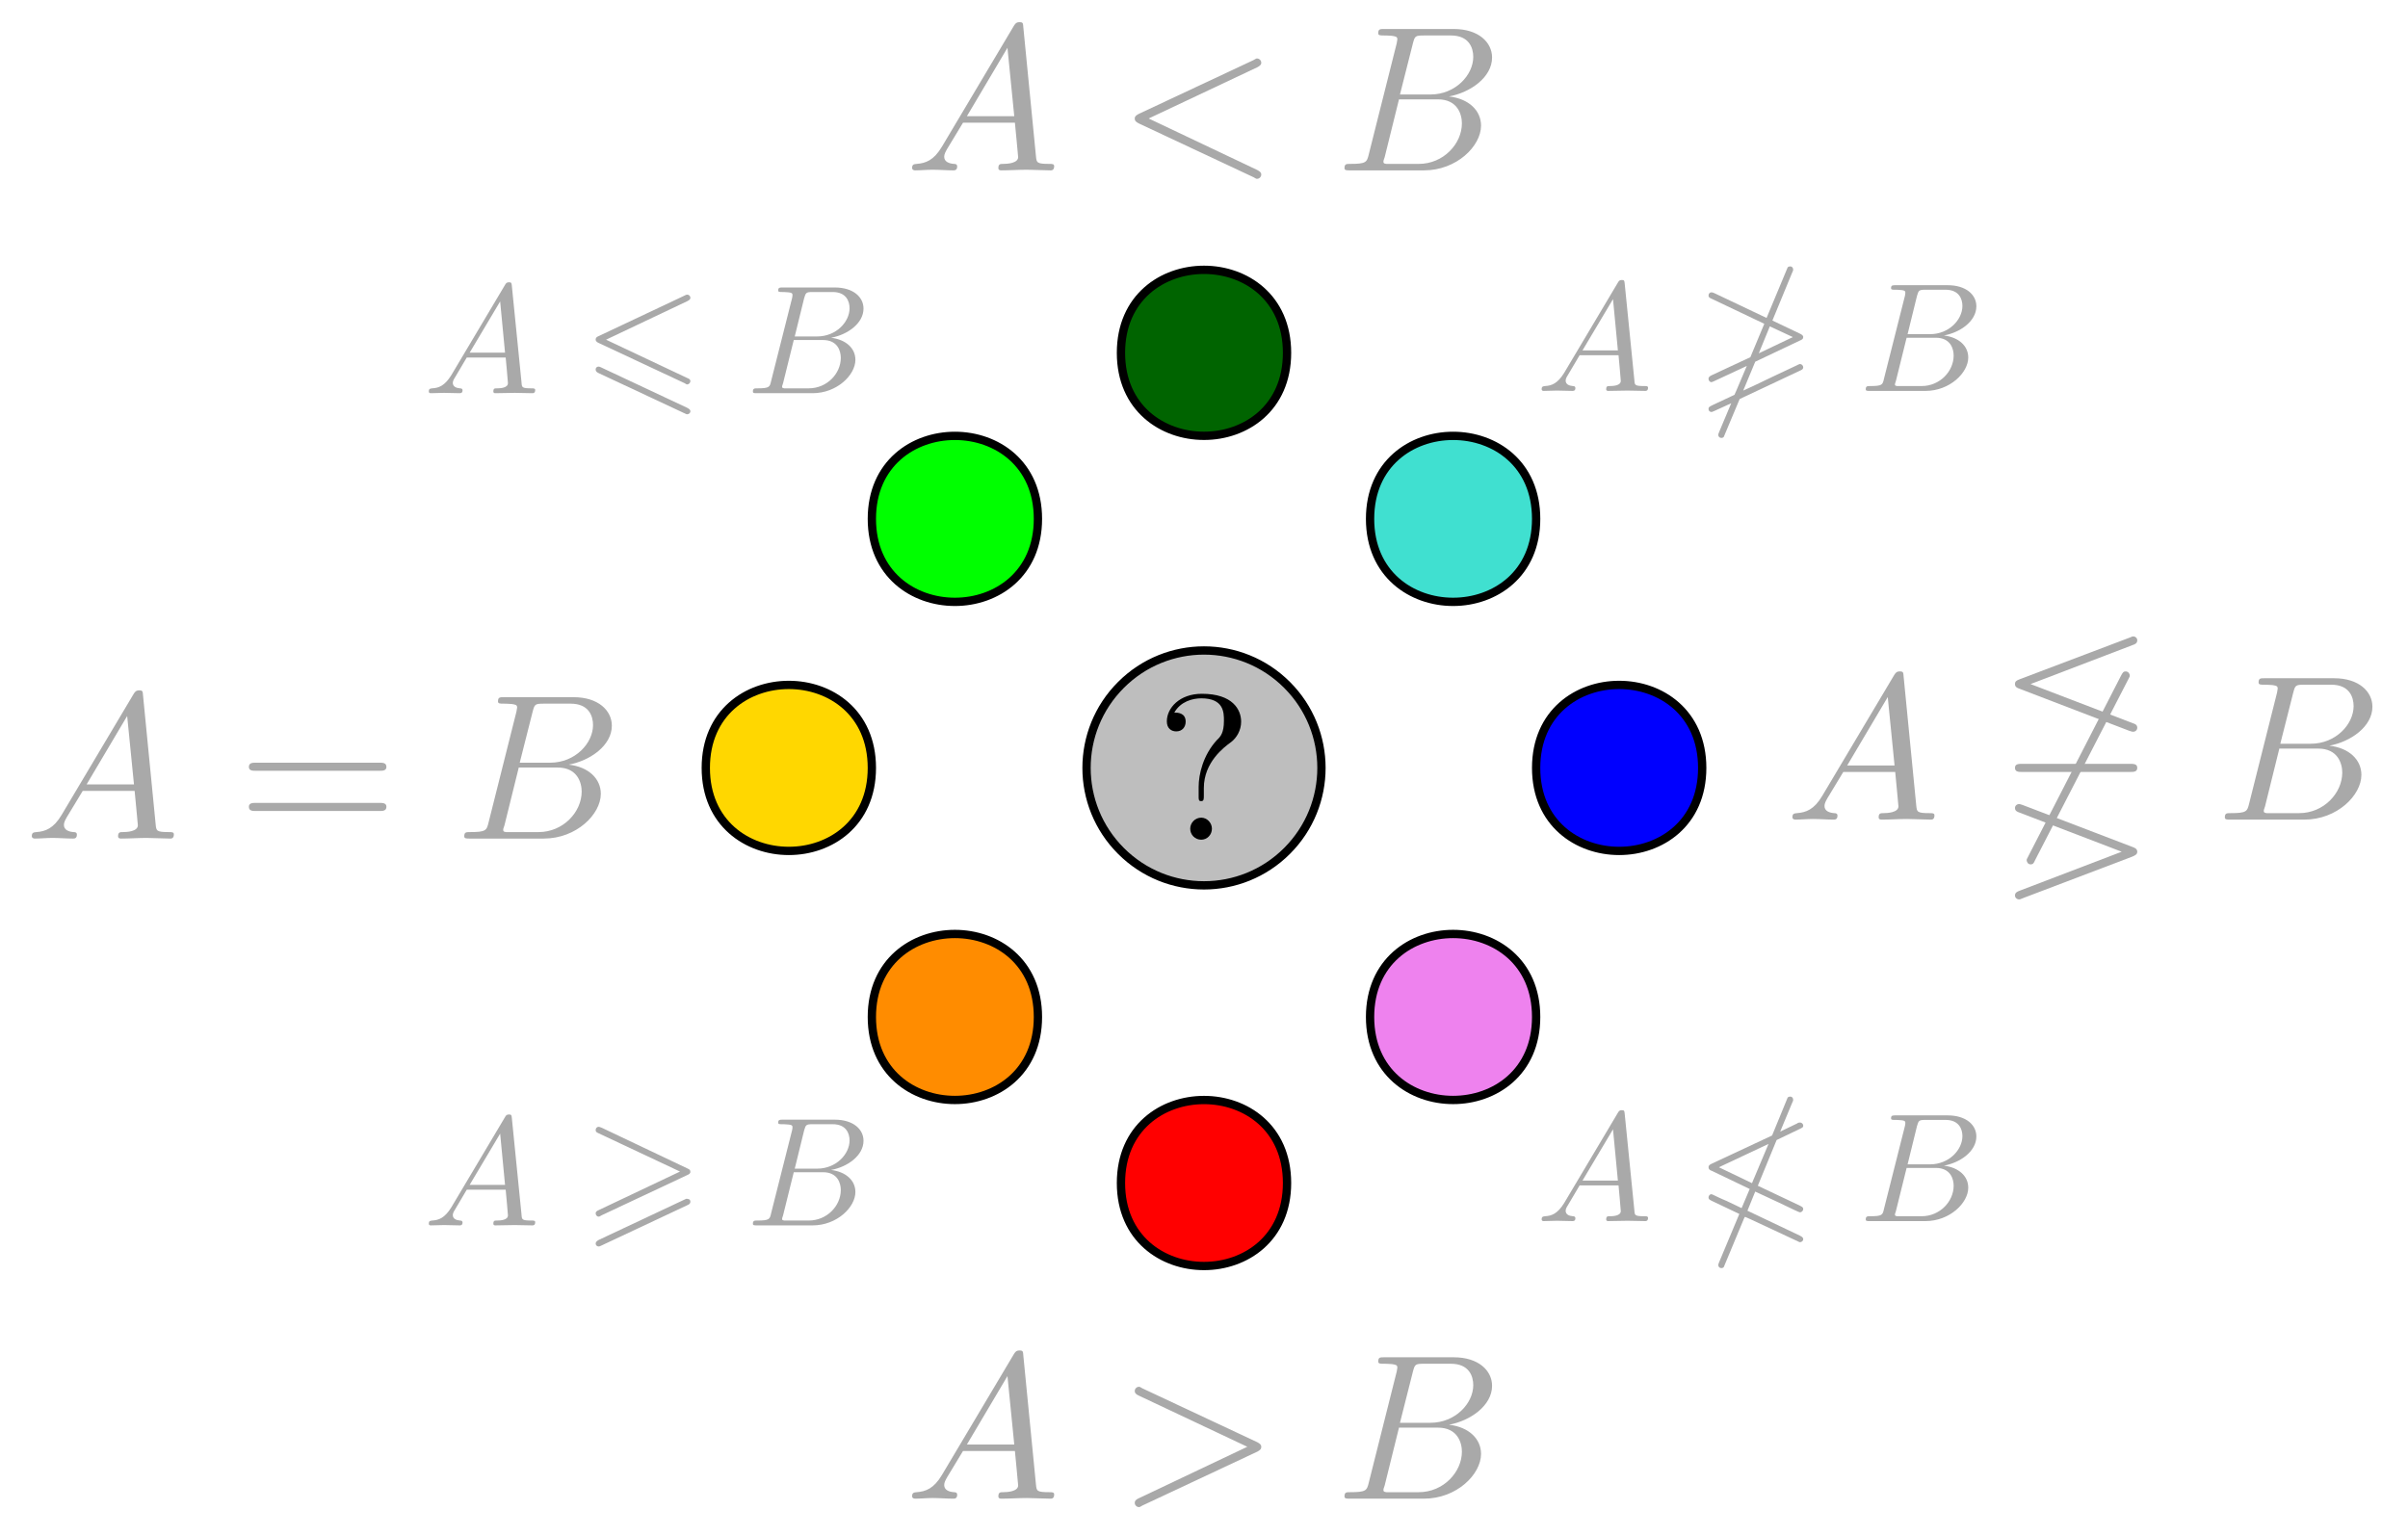
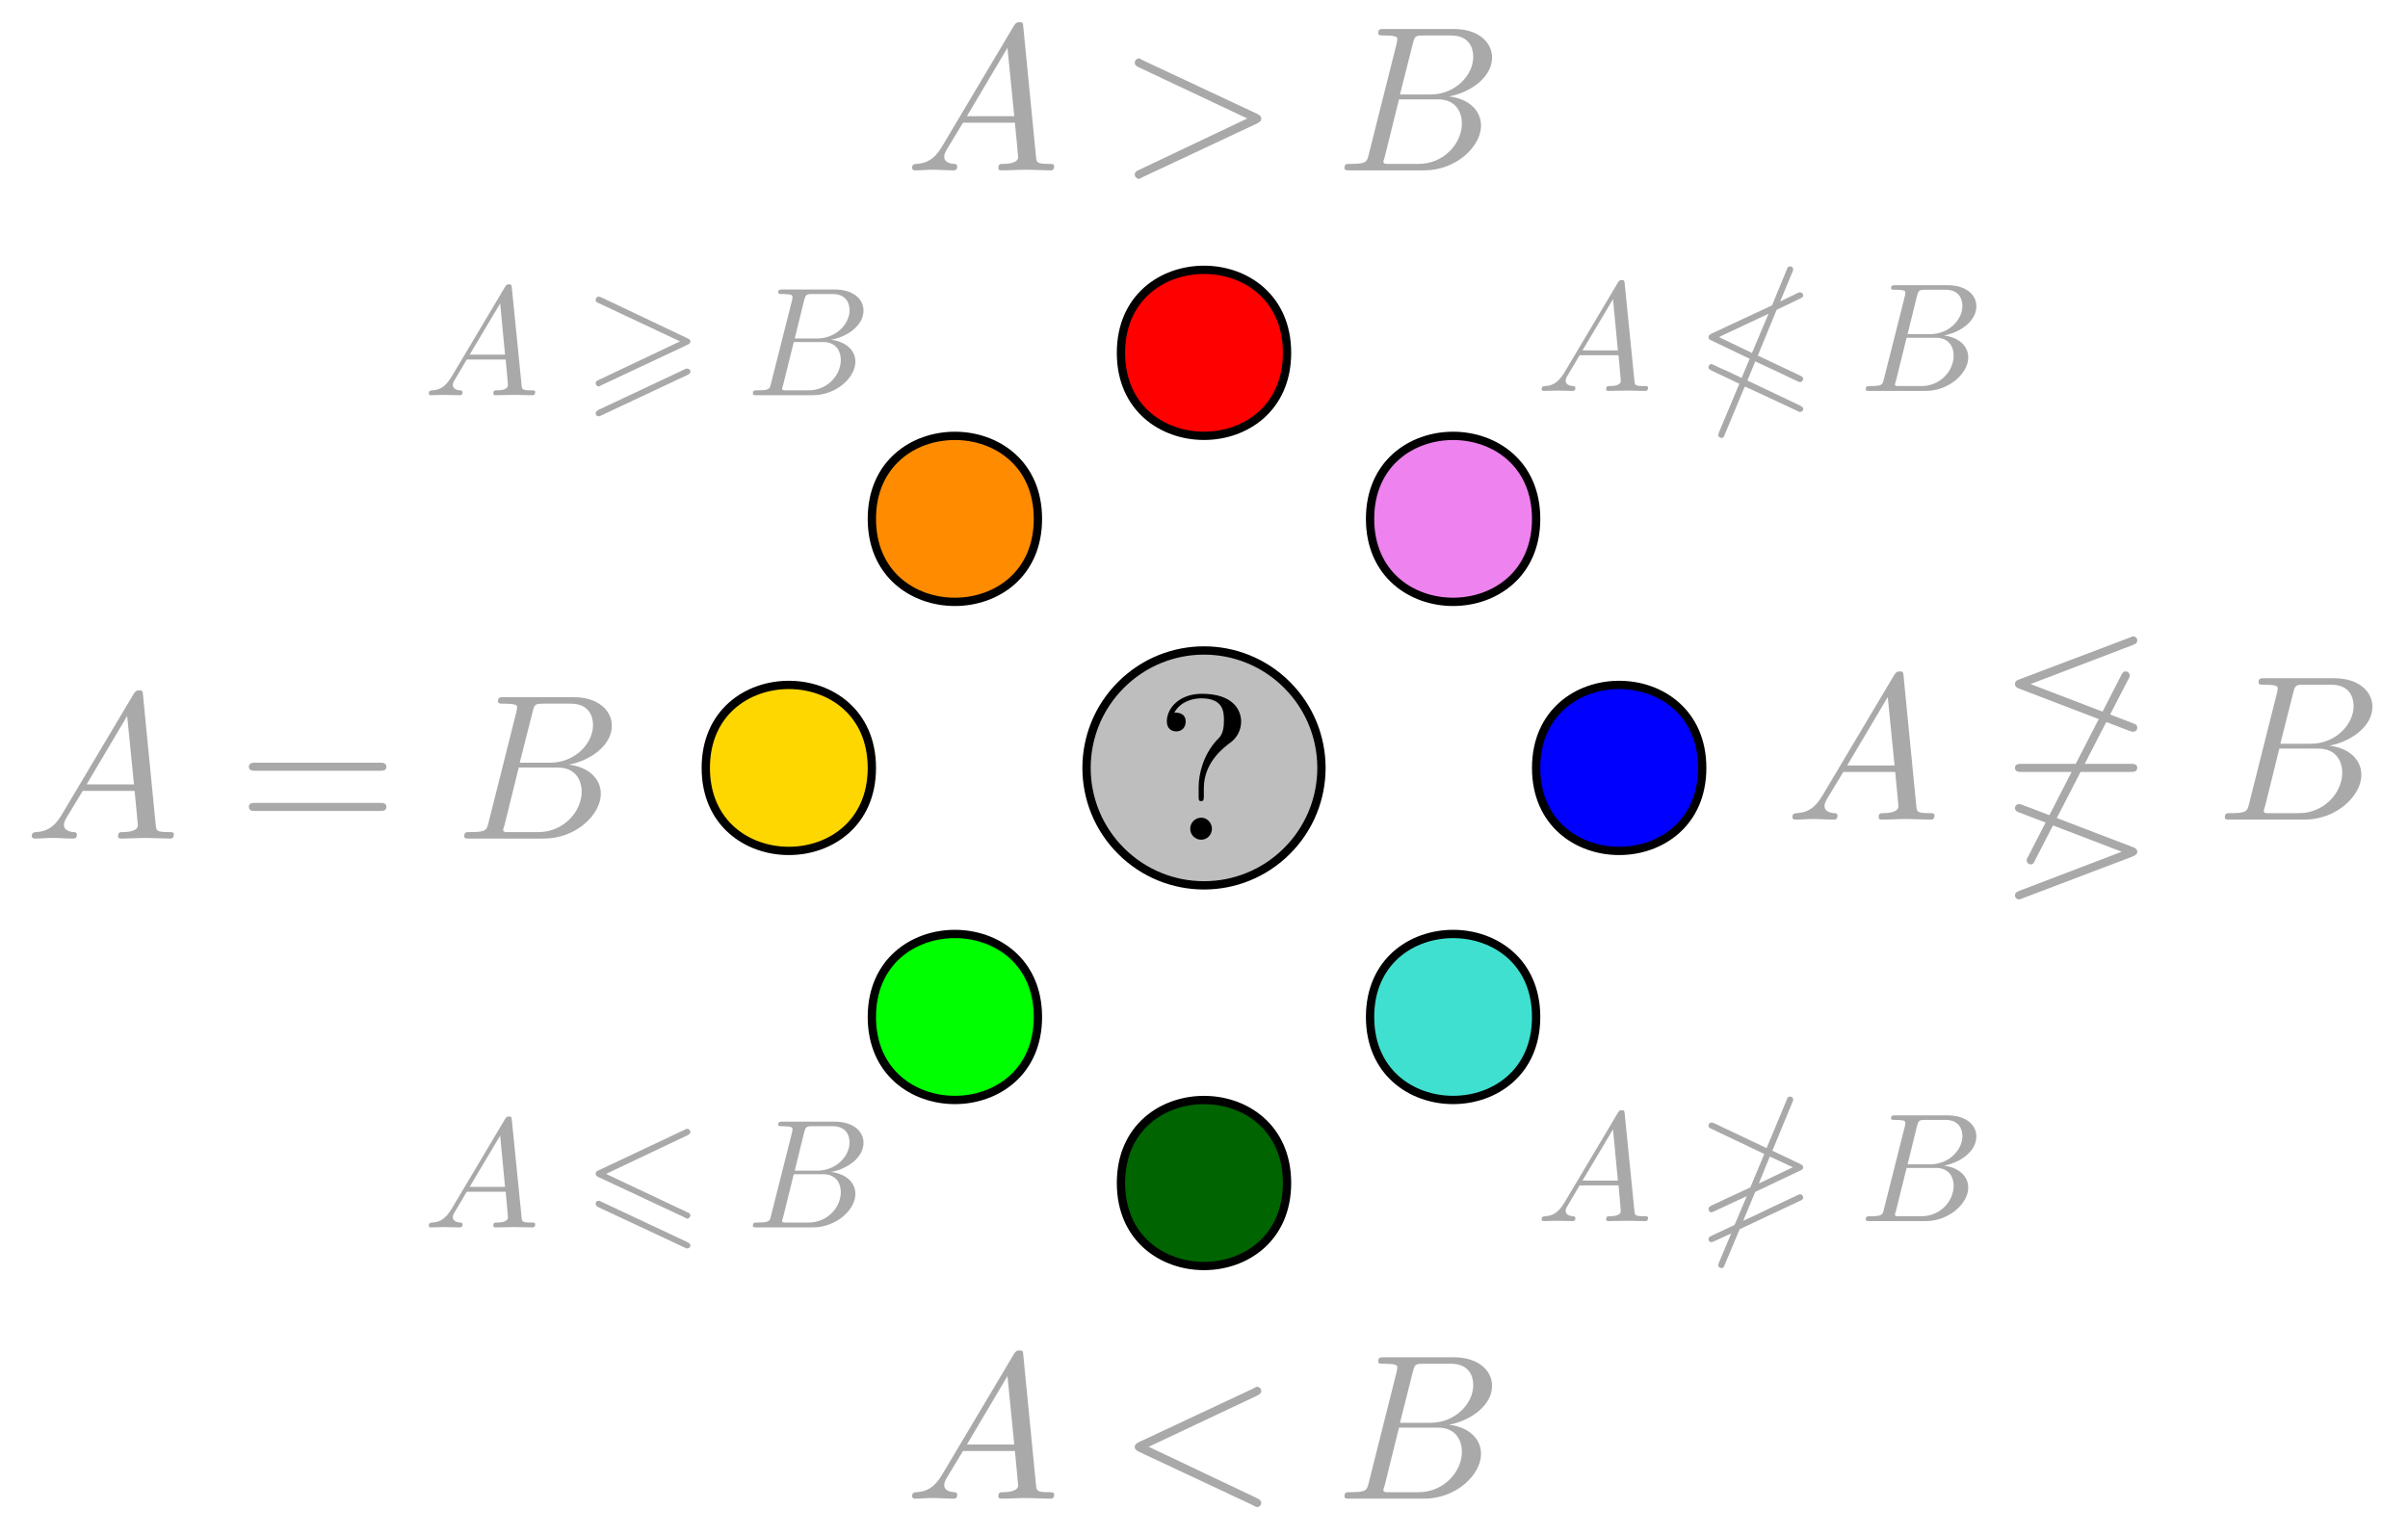
<svg xmlns="http://www.w3.org/2000/svg" xmlns:xlink="http://www.w3.org/1999/xlink" width="116" height="74" viewBox="0 0 116 74">
  <defs>
    <g>
      <g id="glyph-0-0">
        <path d="M 1.781 -1.141 C 1.391 -0.484 1 -0.344 0.562 -0.312 C 0.438 -0.297 0.344 -0.297 0.344 -0.109 C 0.344 -0.047 0.406 0 0.484 0 C 0.75 0 1.062 -0.031 1.328 -0.031 C 1.672 -0.031 2.016 0 2.328 0 C 2.391 0 2.516 0 2.516 -0.188 C 2.516 -0.297 2.438 -0.312 2.359 -0.312 C 2.141 -0.328 1.891 -0.406 1.891 -0.656 C 1.891 -0.781 1.953 -0.891 2.031 -1.031 L 2.797 -2.297 L 5.297 -2.297 C 5.312 -2.094 5.453 -0.734 5.453 -0.641 C 5.453 -0.344 4.938 -0.312 4.734 -0.312 C 4.594 -0.312 4.5 -0.312 4.5 -0.109 C 4.5 0 4.609 0 4.641 0 C 5.047 0 5.469 -0.031 5.875 -0.031 C 6.125 -0.031 6.766 0 7.016 0 C 7.062 0 7.188 0 7.188 -0.203 C 7.188 -0.312 7.094 -0.312 6.953 -0.312 C 6.344 -0.312 6.344 -0.375 6.312 -0.672 L 5.703 -6.891 C 5.688 -7.094 5.688 -7.141 5.516 -7.141 C 5.359 -7.141 5.312 -7.062 5.25 -6.969 Z M 2.984 -2.609 L 4.938 -5.906 L 5.266 -2.609 Z M 2.984 -2.609 " />
      </g>
      <g id="glyph-0-1">
        <path d="M 6.734 -4.969 C 6.844 -5.031 6.922 -5.078 6.922 -5.188 C 6.922 -5.297 6.828 -5.391 6.719 -5.391 C 6.688 -5.391 6.672 -5.391 6.547 -5.312 L 1.016 -2.719 C 0.906 -2.656 0.828 -2.609 0.828 -2.5 C 0.828 -2.375 0.906 -2.328 1.016 -2.266 L 6.547 0.328 C 6.672 0.406 6.688 0.406 6.719 0.406 C 6.828 0.406 6.922 0.312 6.922 0.203 C 6.922 0.094 6.844 0.047 6.734 -0.016 L 1.5 -2.5 Z M 6.734 -4.969 " />
      </g>
      <g id="glyph-0-2">
        <path d="M 1.594 -0.781 C 1.5 -0.391 1.469 -0.312 0.688 -0.312 C 0.516 -0.312 0.422 -0.312 0.422 -0.109 C 0.422 0 0.516 0 0.688 0 L 4.25 0 C 5.828 0 7 -1.172 7 -2.156 C 7 -2.875 6.422 -3.453 5.453 -3.562 C 6.484 -3.75 7.531 -4.484 7.531 -5.438 C 7.531 -6.172 6.875 -6.812 5.688 -6.812 L 2.328 -6.812 C 2.141 -6.812 2.047 -6.812 2.047 -6.609 C 2.047 -6.5 2.141 -6.5 2.328 -6.5 C 2.344 -6.5 2.531 -6.5 2.703 -6.484 C 2.875 -6.453 2.969 -6.453 2.969 -6.312 C 2.969 -6.281 2.953 -6.25 2.938 -6.125 Z M 3.094 -3.656 L 3.719 -6.125 C 3.812 -6.469 3.828 -6.5 4.25 -6.5 L 5.547 -6.5 C 6.422 -6.5 6.625 -5.906 6.625 -5.469 C 6.625 -4.594 5.766 -3.656 4.562 -3.656 Z M 2.656 -0.312 C 2.516 -0.312 2.5 -0.312 2.438 -0.312 C 2.328 -0.328 2.297 -0.344 2.297 -0.422 C 2.297 -0.453 2.297 -0.469 2.359 -0.641 L 3.047 -3.422 L 4.922 -3.422 C 5.875 -3.422 6.078 -2.688 6.078 -2.266 C 6.078 -1.281 5.188 -0.312 4 -0.312 Z M 2.656 -0.312 " />
      </g>
      <g id="glyph-0-3">
        <path d="M 6.734 -2.266 C 6.844 -2.328 6.922 -2.375 6.922 -2.5 C 6.922 -2.609 6.844 -2.656 6.734 -2.719 L 1.203 -5.312 C 1.078 -5.391 1.062 -5.391 1.031 -5.391 C 0.922 -5.391 0.828 -5.297 0.828 -5.188 C 0.828 -5.094 0.875 -5.031 1.016 -4.969 L 6.25 -2.5 L 1.016 -0.016 C 0.875 0.047 0.828 0.109 0.828 0.203 C 0.828 0.312 0.922 0.406 1.031 0.406 C 1.062 0.406 1.078 0.406 1.203 0.328 Z M 6.734 -2.266 " />
      </g>
      <g id="glyph-1-0">
        <path d="M 1.781 -1.141 C 1.391 -0.484 1 -0.344 0.562 -0.312 C 0.438 -0.297 0.344 -0.297 0.344 -0.109 C 0.344 -0.047 0.406 0 0.484 0 C 0.75 0 1.062 -0.031 1.328 -0.031 C 1.672 -0.031 2.016 0 2.328 0 C 2.391 0 2.516 0 2.516 -0.188 C 2.516 -0.297 2.438 -0.312 2.359 -0.312 C 2.141 -0.328 1.891 -0.406 1.891 -0.656 C 1.891 -0.781 1.953 -0.891 2.031 -1.031 L 2.797 -2.297 L 5.297 -2.297 C 5.312 -2.094 5.453 -0.734 5.453 -0.641 C 5.453 -0.344 4.938 -0.312 4.734 -0.312 C 4.594 -0.312 4.5 -0.312 4.5 -0.109 C 4.5 0 4.609 0 4.641 0 C 5.047 0 5.469 -0.031 5.875 -0.031 C 6.125 -0.031 6.766 0 7.016 0 C 7.062 0 7.188 0 7.188 -0.203 C 7.188 -0.312 7.094 -0.312 6.953 -0.312 C 6.344 -0.312 6.344 -0.375 6.312 -0.672 L 5.703 -6.891 C 5.688 -7.094 5.688 -7.141 5.516 -7.141 C 5.359 -7.141 5.312 -7.062 5.25 -6.969 Z M 2.984 -2.609 L 4.938 -5.906 L 5.266 -2.609 Z M 2.984 -2.609 " />
      </g>
      <g id="glyph-2-0">
        <path d="M 6.281 -6.75 C 6.359 -6.891 6.359 -6.906 6.359 -6.938 C 6.359 -7.016 6.297 -7.141 6.156 -7.141 C 6.047 -7.141 6.016 -7.078 5.938 -6.938 L 1.469 1.766 C 1.391 1.906 1.391 1.922 1.391 1.953 C 1.391 2.031 1.453 2.156 1.578 2.156 C 1.703 2.156 1.734 2.094 1.797 1.953 Z M 6.281 -6.75 " />
      </g>
      <g id="glyph-3-0">
        <path d="M 6.484 -8.406 C 6.625 -8.453 6.719 -8.5 6.719 -8.641 C 6.719 -8.75 6.625 -8.828 6.516 -8.828 C 6.5 -8.828 6.484 -8.828 6.344 -8.766 L 1.062 -6.766 C 0.891 -6.703 0.828 -6.656 0.828 -6.531 C 0.828 -6.391 0.938 -6.344 1.031 -6.312 L 6.328 -4.281 C 6.469 -4.234 6.484 -4.234 6.516 -4.234 C 6.625 -4.234 6.719 -4.312 6.719 -4.422 C 6.719 -4.562 6.625 -4.609 6.516 -4.641 L 1.578 -6.531 Z M 6.484 1.781 C 6.625 1.719 6.719 1.672 6.719 1.547 C 6.719 1.406 6.594 1.359 6.516 1.328 L 1.203 -0.703 C 1.062 -0.75 1.047 -0.75 1.031 -0.75 C 0.922 -0.75 0.828 -0.672 0.828 -0.562 C 0.828 -0.422 0.938 -0.375 1.031 -0.344 L 5.969 1.547 L 1.062 3.422 C 0.938 3.469 0.828 3.516 0.828 3.656 C 0.828 3.766 0.922 3.844 1.031 3.844 C 1.062 3.844 1.078 3.844 1.219 3.781 Z M 6.375 -2.297 C 6.547 -2.297 6.719 -2.297 6.719 -2.5 C 6.719 -2.688 6.531 -2.688 6.359 -2.688 L 1.188 -2.688 C 1.016 -2.688 0.828 -2.688 0.828 -2.5 C 0.828 -2.297 1 -2.297 1.172 -2.297 Z M 6.375 -2.297 " />
      </g>
      <g id="glyph-4-0">
        <path d="M 1.594 -0.781 C 1.5 -0.391 1.469 -0.312 0.688 -0.312 C 0.516 -0.312 0.422 -0.312 0.422 -0.109 C 0.422 0 0.516 0 0.688 0 L 4.25 0 C 5.828 0 7 -1.172 7 -2.156 C 7 -2.875 6.422 -3.453 5.453 -3.562 C 6.484 -3.75 7.531 -4.484 7.531 -5.438 C 7.531 -6.172 6.875 -6.812 5.688 -6.812 L 2.328 -6.812 C 2.141 -6.812 2.047 -6.812 2.047 -6.609 C 2.047 -6.5 2.141 -6.5 2.328 -6.5 C 2.344 -6.5 2.531 -6.5 2.703 -6.484 C 2.875 -6.453 2.969 -6.453 2.969 -6.312 C 2.969 -6.281 2.953 -6.25 2.938 -6.125 Z M 3.094 -3.656 L 3.719 -6.125 C 3.812 -6.469 3.828 -6.5 4.25 -6.5 L 5.547 -6.5 C 6.422 -6.5 6.625 -5.906 6.625 -5.469 C 6.625 -4.594 5.766 -3.656 4.562 -3.656 Z M 2.656 -0.312 C 2.516 -0.312 2.5 -0.312 2.438 -0.312 C 2.328 -0.328 2.297 -0.344 2.297 -0.422 C 2.297 -0.453 2.297 -0.469 2.359 -0.641 L 3.047 -3.422 L 4.922 -3.422 C 5.875 -3.422 6.078 -2.688 6.078 -2.266 C 6.078 -1.281 5.188 -0.312 4 -0.312 Z M 2.656 -0.312 " />
      </g>
      <g id="glyph-5-0">
        <path d="M 1.781 -1.141 C 1.391 -0.484 1 -0.344 0.562 -0.312 C 0.438 -0.297 0.344 -0.297 0.344 -0.109 C 0.344 -0.047 0.406 0 0.484 0 C 0.75 0 1.062 -0.031 1.328 -0.031 C 1.672 -0.031 2.016 0 2.328 0 C 2.391 0 2.516 0 2.516 -0.188 C 2.516 -0.297 2.438 -0.312 2.359 -0.312 C 2.141 -0.328 1.891 -0.406 1.891 -0.656 C 1.891 -0.781 1.953 -0.891 2.031 -1.031 L 2.797 -2.297 L 5.297 -2.297 C 5.312 -2.094 5.453 -0.734 5.453 -0.641 C 5.453 -0.344 4.938 -0.312 4.734 -0.312 C 4.594 -0.312 4.5 -0.312 4.5 -0.109 C 4.5 0 4.609 0 4.641 0 C 5.047 0 5.469 -0.031 5.875 -0.031 C 6.125 -0.031 6.766 0 7.016 0 C 7.062 0 7.188 0 7.188 -0.203 C 7.188 -0.312 7.094 -0.312 6.953 -0.312 C 6.344 -0.312 6.344 -0.375 6.312 -0.672 L 5.703 -6.891 C 5.688 -7.094 5.688 -7.141 5.516 -7.141 C 5.359 -7.141 5.312 -7.062 5.25 -6.969 Z M 2.984 -2.609 L 4.938 -5.906 L 5.266 -2.609 Z M 2.984 -2.609 " />
      </g>
      <g id="glyph-6-0">
        <path d="M 6.844 -3.266 C 7 -3.266 7.188 -3.266 7.188 -3.453 C 7.188 -3.656 7 -3.656 6.859 -3.656 L 0.891 -3.656 C 0.75 -3.656 0.562 -3.656 0.562 -3.453 C 0.562 -3.266 0.75 -3.266 0.891 -3.266 Z M 6.859 -1.328 C 7 -1.328 7.188 -1.328 7.188 -1.531 C 7.188 -1.719 7 -1.719 6.844 -1.719 L 0.891 -1.719 C 0.75 -1.719 0.562 -1.719 0.562 -1.531 C 0.562 -1.328 0.75 -1.328 0.891 -1.328 Z M 6.859 -1.328 " />
      </g>
      <g id="glyph-7-0">
        <path d="M 1.594 -0.781 C 1.5 -0.391 1.469 -0.312 0.688 -0.312 C 0.516 -0.312 0.422 -0.312 0.422 -0.109 C 0.422 0 0.516 0 0.688 0 L 4.25 0 C 5.828 0 7 -1.172 7 -2.156 C 7 -2.875 6.422 -3.453 5.453 -3.562 C 6.484 -3.75 7.531 -4.484 7.531 -5.438 C 7.531 -6.172 6.875 -6.812 5.688 -6.812 L 2.328 -6.812 C 2.141 -6.812 2.047 -6.812 2.047 -6.609 C 2.047 -6.5 2.141 -6.5 2.328 -6.5 C 2.344 -6.5 2.531 -6.5 2.703 -6.484 C 2.875 -6.453 2.969 -6.453 2.969 -6.312 C 2.969 -6.281 2.953 -6.25 2.938 -6.125 Z M 3.094 -3.656 L 3.719 -6.125 C 3.812 -6.469 3.828 -6.5 4.25 -6.5 L 5.547 -6.5 C 6.422 -6.5 6.625 -5.906 6.625 -5.469 C 6.625 -4.594 5.766 -3.656 4.562 -3.656 Z M 2.656 -0.312 C 2.516 -0.312 2.5 -0.312 2.438 -0.312 C 2.328 -0.328 2.297 -0.344 2.297 -0.422 C 2.297 -0.453 2.297 -0.469 2.359 -0.641 L 3.047 -3.422 L 4.922 -3.422 C 5.875 -3.422 6.078 -2.688 6.078 -2.266 C 6.078 -1.281 5.188 -0.312 4 -0.312 Z M 2.656 -0.312 " />
      </g>
      <g id="glyph-8-0">
        <path d="M 1.344 -0.859 C 1.031 -0.359 0.75 -0.25 0.422 -0.234 C 0.328 -0.219 0.266 -0.219 0.266 -0.078 C 0.266 -0.031 0.297 0 0.359 0 C 0.562 0 0.797 -0.016 1 -0.016 C 1.25 -0.016 1.516 0 1.75 0 C 1.797 0 1.891 0 1.891 -0.141 C 1.891 -0.219 1.828 -0.234 1.766 -0.234 C 1.594 -0.25 1.422 -0.312 1.422 -0.5 C 1.422 -0.578 1.469 -0.672 1.531 -0.766 L 2.094 -1.719 L 3.969 -1.719 C 3.984 -1.562 4.078 -0.547 4.078 -0.484 C 4.078 -0.25 3.703 -0.234 3.547 -0.234 C 3.438 -0.234 3.375 -0.234 3.375 -0.078 C 3.375 0 3.453 0 3.469 0 C 3.781 0 4.094 -0.016 4.406 -0.016 C 4.594 -0.016 5.062 0 5.25 0 C 5.297 0 5.391 0 5.391 -0.156 C 5.391 -0.234 5.312 -0.234 5.219 -0.234 C 4.75 -0.234 4.75 -0.281 4.734 -0.5 L 4.266 -5.172 C 4.25 -5.312 4.25 -5.344 4.125 -5.344 C 4.016 -5.344 3.984 -5.297 3.938 -5.219 Z M 2.234 -1.953 L 3.703 -4.422 L 3.938 -1.953 Z M 2.234 -1.953 " />
      </g>
      <g id="glyph-9-0">
        <path d="M 5.031 -2.422 C 5.156 -2.469 5.188 -2.531 5.188 -2.578 C 5.188 -2.688 5.125 -2.703 5.031 -2.75 L 0.922 -4.703 C 0.812 -4.75 0.781 -4.75 0.766 -4.75 C 0.688 -4.75 0.625 -4.688 0.625 -4.594 C 0.625 -4.5 0.672 -4.484 0.766 -4.438 L 4.688 -2.594 L 0.766 -0.734 C 0.656 -0.688 0.625 -0.641 0.625 -0.578 C 0.625 -0.5 0.688 -0.422 0.766 -0.422 C 0.797 -0.422 0.812 -0.422 0.906 -0.484 Z M 5.031 -0.969 C 5.156 -1.016 5.188 -1.078 5.188 -1.141 C 5.188 -1.281 5.047 -1.281 4.984 -1.281 L 0.766 0.703 C 0.688 0.75 0.625 0.797 0.625 0.875 C 0.625 0.953 0.688 1.016 0.766 1.016 C 0.797 1.016 0.812 1.016 0.906 0.969 Z M 5.031 -0.969 " />
      </g>
      <g id="glyph-9-1">
        <path d="M 5.047 -4.438 C 5.125 -4.484 5.188 -4.516 5.188 -4.594 C 5.188 -4.688 5.109 -4.75 5.031 -4.75 C 5 -4.75 4.922 -4.719 4.906 -4.703 L 0.766 -2.75 C 0.641 -2.703 0.625 -2.641 0.625 -2.578 C 0.625 -2.531 0.656 -2.469 0.766 -2.422 L 4.906 -0.484 C 5 -0.422 5.016 -0.422 5.031 -0.422 C 5.109 -0.422 5.188 -0.5 5.188 -0.578 C 5.188 -0.672 5.109 -0.703 5.031 -0.734 L 1.125 -2.578 Z M 4.906 0.969 C 5 1.016 5.016 1.016 5.031 1.016 C 5.109 1.016 5.188 0.953 5.188 0.875 C 5.188 0.781 5.109 0.75 5.031 0.703 L 0.906 -1.234 C 0.812 -1.281 0.797 -1.281 0.766 -1.281 C 0.672 -1.281 0.625 -1.219 0.625 -1.141 C 0.625 -1.078 0.656 -1.016 0.766 -0.969 Z M 4.906 0.969 " />
      </g>
      <g id="glyph-10-0">
        <path d="M 1.188 -0.578 C 1.125 -0.297 1.109 -0.234 0.516 -0.234 C 0.391 -0.234 0.312 -0.234 0.312 -0.078 C 0.312 0 0.375 0 0.516 0 L 3.188 0 C 4.359 0 5.25 -0.875 5.25 -1.609 C 5.25 -2.156 4.812 -2.578 4.078 -2.672 C 4.859 -2.812 5.641 -3.359 5.641 -4.078 C 5.641 -4.625 5.156 -5.094 4.25 -5.094 L 1.75 -5.094 C 1.609 -5.094 1.531 -5.094 1.531 -4.953 C 1.531 -4.875 1.594 -4.875 1.734 -4.875 C 1.75 -4.875 1.891 -4.875 2.031 -4.859 C 2.156 -4.844 2.219 -4.828 2.219 -4.734 C 2.219 -4.703 2.219 -4.688 2.203 -4.594 Z M 2.328 -2.734 L 2.781 -4.578 C 2.859 -4.844 2.875 -4.875 3.188 -4.875 L 4.156 -4.875 C 4.812 -4.875 4.969 -4.422 4.969 -4.094 C 4.969 -3.438 4.328 -2.734 3.406 -2.734 Z M 1.984 -0.234 C 1.875 -0.234 1.859 -0.234 1.828 -0.234 C 1.75 -0.25 1.719 -0.25 1.719 -0.312 C 1.719 -0.344 1.719 -0.344 1.766 -0.484 L 2.281 -2.562 L 3.688 -2.562 C 4.406 -2.562 4.547 -2.016 4.547 -1.703 C 4.547 -0.953 3.891 -0.234 3 -0.234 Z M 1.984 -0.234 " />
      </g>
      <g id="glyph-11-0">
        <path d="M 1.344 -0.859 C 1.031 -0.359 0.75 -0.25 0.422 -0.234 C 0.328 -0.219 0.266 -0.219 0.266 -0.078 C 0.266 -0.031 0.297 0 0.359 0 C 0.562 0 0.797 -0.016 1 -0.016 C 1.25 -0.016 1.516 0 1.75 0 C 1.797 0 1.891 0 1.891 -0.141 C 1.891 -0.219 1.828 -0.234 1.766 -0.234 C 1.594 -0.25 1.422 -0.312 1.422 -0.5 C 1.422 -0.578 1.469 -0.672 1.531 -0.766 L 2.094 -1.719 L 3.969 -1.719 C 3.984 -1.562 4.078 -0.547 4.078 -0.484 C 4.078 -0.25 3.703 -0.234 3.547 -0.234 C 3.438 -0.234 3.375 -0.234 3.375 -0.078 C 3.375 0 3.453 0 3.469 0 C 3.781 0 4.094 -0.016 4.406 -0.016 C 4.594 -0.016 5.062 0 5.25 0 C 5.297 0 5.391 0 5.391 -0.156 C 5.391 -0.234 5.312 -0.234 5.219 -0.234 C 4.75 -0.234 4.75 -0.281 4.734 -0.5 L 4.266 -5.172 C 4.25 -5.312 4.25 -5.344 4.125 -5.344 C 4.016 -5.344 3.984 -5.297 3.938 -5.219 Z M 2.234 -1.953 L 3.703 -4.422 L 3.938 -1.953 Z M 2.234 -1.953 " />
      </g>
      <g id="glyph-12-0">
        <path d="M 5.016 -0.969 C 5.125 -1.016 5.188 -1.047 5.188 -1.141 C 5.188 -1.219 5.109 -1.297 5.031 -1.297 C 5 -1.297 4.844 -1.219 4.75 -1.172 L 3.688 -0.672 L 2.938 -0.312 L 2.297 -0.016 L 2.875 -1.406 L 5.016 -2.422 C 5.125 -2.469 5.188 -2.5 5.188 -2.594 C 5.188 -2.672 5.109 -2.719 5.047 -2.75 L 3.703 -3.391 L 4.656 -5.703 C 4.703 -5.797 4.703 -5.812 4.703 -5.844 C 4.703 -5.938 4.641 -6 4.562 -6 C 4.516 -6 4.469 -5.984 4.438 -5.953 L 3.422 -3.516 L 0.922 -4.703 C 0.875 -4.719 0.828 -4.75 0.766 -4.75 C 0.688 -4.75 0.625 -4.688 0.625 -4.594 C 0.625 -4.516 0.672 -4.484 0.781 -4.438 L 3.312 -3.234 L 2.641 -1.625 L 0.766 -0.75 C 0.641 -0.688 0.625 -0.641 0.625 -0.578 C 0.625 -0.5 0.688 -0.422 0.766 -0.422 C 0.797 -0.422 0.812 -0.438 0.891 -0.469 L 2.469 -1.203 C 2.391 -1.031 1.906 0.141 1.875 0.188 L 0.844 0.672 C 0.656 0.766 0.625 0.781 0.625 0.875 C 0.625 0.953 0.688 1.016 0.766 1.016 C 0.797 1.016 0.812 1.016 1.719 0.594 L 1.141 1.969 C 1.109 2.062 1.094 2.078 1.094 2.109 C 1.094 2.203 1.156 2.266 1.25 2.266 C 1.297 2.266 1.328 2.25 1.359 2.219 L 2.125 0.391 Z M 3.578 -3.109 L 4.688 -2.594 L 3.047 -1.812 Z M 3.578 -3.109 " />
      </g>
      <g id="glyph-12-1">
        <path d="M 3.906 -3.906 L 5.016 -4.438 C 5.141 -4.5 5.188 -4.516 5.188 -4.594 C 5.188 -4.688 5.109 -4.75 5.031 -4.75 C 4.984 -4.75 4.922 -4.734 4.891 -4.703 L 4.078 -4.312 L 4.656 -5.703 C 4.703 -5.797 4.703 -5.812 4.703 -5.844 C 4.703 -5.938 4.641 -6 4.562 -6 C 4.516 -6 4.469 -5.984 4.438 -5.953 L 3.688 -4.125 L 0.781 -2.766 C 0.672 -2.719 0.625 -2.672 0.625 -2.594 C 0.625 -2.5 0.688 -2.453 0.781 -2.422 L 2.609 -1.547 L 2.219 -0.625 L 1.5 -0.969 C 1.406 -1 1.188 -1.109 1.109 -1.141 C 1 -1.188 0.797 -1.297 0.766 -1.297 C 0.688 -1.297 0.625 -1.219 0.625 -1.141 C 0.625 -1.047 0.672 -1.031 0.828 -0.953 L 2.109 -0.344 L 1.141 1.969 C 1.109 2.062 1.094 2.078 1.094 2.109 C 1.094 2.203 1.156 2.266 1.25 2.266 C 1.297 2.266 1.328 2.25 1.359 2.219 L 2.328 -0.109 C 2.344 -0.156 2.375 -0.203 2.391 -0.203 C 2.406 -0.203 2.875 0.016 2.938 0.047 L 4.812 0.922 C 5 1.016 5.016 1.016 5.031 1.016 C 5.109 1.016 5.188 0.953 5.188 0.875 C 5.188 0.812 5.156 0.766 5.031 0.703 L 2.5 -0.5 L 2.875 -1.422 L 4.016 -0.891 C 4.672 -0.578 4.984 -0.422 5.031 -0.422 C 5.109 -0.422 5.188 -0.5 5.188 -0.578 C 5.188 -0.672 5.125 -0.688 5.016 -0.75 L 3 -1.703 Z M 1.125 -2.594 L 3.516 -3.719 L 2.719 -1.828 Z M 1.125 -2.594 " />
      </g>
      <g id="glyph-13-0">
        <path d="M 1.188 -0.578 C 1.125 -0.297 1.109 -0.234 0.516 -0.234 C 0.391 -0.234 0.312 -0.234 0.312 -0.078 C 0.312 0 0.375 0 0.516 0 L 3.188 0 C 4.359 0 5.25 -0.875 5.25 -1.609 C 5.25 -2.156 4.812 -2.578 4.078 -2.672 C 4.859 -2.812 5.641 -3.359 5.641 -4.078 C 5.641 -4.625 5.156 -5.094 4.25 -5.094 L 1.75 -5.094 C 1.609 -5.094 1.531 -5.094 1.531 -4.953 C 1.531 -4.875 1.594 -4.875 1.734 -4.875 C 1.75 -4.875 1.891 -4.875 2.031 -4.859 C 2.156 -4.844 2.219 -4.828 2.219 -4.734 C 2.219 -4.703 2.219 -4.688 2.203 -4.594 Z M 2.328 -2.734 L 2.781 -4.578 C 2.859 -4.844 2.875 -4.875 3.188 -4.875 L 4.156 -4.875 C 4.812 -4.875 4.969 -4.422 4.969 -4.094 C 4.969 -3.438 4.328 -2.734 3.406 -2.734 Z M 1.984 -0.234 C 1.875 -0.234 1.859 -0.234 1.828 -0.234 C 1.75 -0.25 1.719 -0.25 1.719 -0.312 C 1.719 -0.344 1.719 -0.344 1.766 -0.484 L 2.281 -2.562 L 3.688 -2.562 C 4.406 -2.562 4.547 -2.016 4.547 -1.703 C 4.547 -0.953 3.891 -0.234 3 -0.234 Z M 1.984 -0.234 " />
      </g>
      <g id="glyph-14-0">
        <path d="M 2.344 -2.484 C 2.344 -3.734 3.312 -4.453 3.656 -4.703 C 3.922 -4.906 4.141 -5.266 4.141 -5.688 C 4.141 -6.266 3.734 -7.031 2.25 -7.031 C 1.172 -7.031 0.562 -6.344 0.562 -5.703 C 0.562 -5.359 0.781 -5.219 1.016 -5.219 C 1.297 -5.219 1.469 -5.422 1.469 -5.688 C 1.469 -6.125 1.062 -6.125 0.922 -6.125 C 1.219 -6.656 1.797 -6.812 2.219 -6.812 C 3.312 -6.812 3.312 -6.125 3.312 -5.734 C 3.312 -5.156 3.156 -4.969 2.969 -4.797 C 2.312 -4.078 2.094 -3.156 2.094 -2.547 L 2.094 -2.109 C 2.094 -1.922 2.094 -1.859 2.219 -1.859 C 2.344 -1.859 2.344 -1.953 2.344 -2.141 Z M 2.734 -0.531 C 2.734 -0.812 2.5 -1.062 2.219 -1.062 C 1.922 -1.062 1.688 -0.812 1.688 -0.531 C 1.688 -0.234 1.922 0 2.219 0 C 2.5 0 2.734 -0.234 2.734 -0.531 Z M 2.734 -0.531 " />
      </g>
    </g>
  </defs>
-   <path fill-rule="evenodd" fill="rgb(74.5%, 74.5%, 74.5%)" fill-opacity="1" stroke-width="0.4" stroke-linecap="butt" stroke-linejoin="round" stroke="rgb(0%, 0%, 0%)" stroke-opacity="1" stroke-miterlimit="10" d="M 196 692 C 193.789 694.211 190.211 694.211 188 692 C 185.789 689.789 185.789 686.211 188 684 C 190.211 681.789 193.789 681.789 196 684 C 198.211 686.211 198.211 689.789 196 692 Z M 196 692 " transform="matrix(1, 0, 0, -1, -134, 725)" />
-   <path fill-rule="evenodd" fill="rgb(100%, 54.9%, 0%)" fill-opacity="1" stroke-width="0.4" stroke-linecap="butt" stroke-linejoin="round" stroke="rgb(0%, 0%, 0%)" stroke-opacity="1" stroke-miterlimit="10" d="M 184 676 C 184 681.332 176 681.332 176 676 C 176 670.668 184 670.668 184 676 Z M 184 676 " transform="matrix(1, 0, 0, -1, -134, 725)" />
+   <path fill-rule="evenodd" fill="rgb(74.5%, 74.5%, 74.5%)" fill-opacity="1" stroke-width="0.4" stroke-linecap="butt" stroke-linejoin="round" stroke="rgb(0%, 0%, 0%)" stroke-opacity="1" stroke-miterlimit="10" d="M 196 684 C 193.789 681.789 190.211 681.789 188 684 C 185.789 686.211 185.789 689.789 188 692 C 190.211 694.211 193.789 694.211 196 692 C 198.211 689.789 198.211 686.211 196 684 Z M 196 684 " transform="matrix(1, 0, 0, -1, -134, 725)" />
+   <path fill-rule="evenodd" fill="rgb(100%, 54.9%, 0%)" fill-opacity="1" stroke-width="0.4" stroke-linecap="butt" stroke-linejoin="round" stroke="rgb(0%, 0%, 0%)" stroke-opacity="1" stroke-miterlimit="10" d="M 184 700 C 184 694.668 176 694.668 176 700 C 176 705.332 184 705.332 184 700 Z M 184 700 " transform="matrix(1, 0, 0, -1, -134, 725)" />
  <g fill="rgb(66.3%, 66.3%, 66.3%)" fill-opacity="1">
-     <use xlink:href="#glyph-0-0" x="43.594" y="8.209" />
-     <use xlink:href="#glyph-0-1" x="53.836" y="8.209" />
-     <use xlink:href="#glyph-0-2" x="64.346" y="8.209" />
+     <use xlink:href="#glyph-0-0" x="43.594" y="72.209" />
+     <use xlink:href="#glyph-0-1" x="53.836" y="72.209" />
+     <use xlink:href="#glyph-0-2" x="64.346" y="72.209" />
  </g>
-   <path fill-rule="evenodd" fill="rgb(100%, 84.3%, 0%)" fill-opacity="1" stroke-width="0.4" stroke-linecap="butt" stroke-linejoin="round" stroke="rgb(0%, 0%, 0%)" stroke-opacity="1" stroke-miterlimit="10" d="M 176 688 C 176 693.332 168 693.332 168 688 C 168 682.668 176 682.668 176 688 Z M 176 688 " transform="matrix(1, 0, 0, -1, -134, 725)" />
-   <path fill-rule="evenodd" fill="rgb(0%, 100%, 0%)" fill-opacity="1" stroke-width="0.4" stroke-linecap="butt" stroke-linejoin="round" stroke="rgb(0%, 0%, 0%)" stroke-opacity="1" stroke-miterlimit="10" d="M 184 700 C 184 705.332 176 705.332 176 700 C 176 694.668 184 694.668 184 700 Z M 184 700 " transform="matrix(1, 0, 0, -1, -134, 725)" />
-   <path fill-rule="evenodd" fill="rgb(0%, 39.2%, 0%)" fill-opacity="1" stroke-width="0.4" stroke-linecap="butt" stroke-linejoin="round" stroke="rgb(0%, 0%, 0%)" stroke-opacity="1" stroke-miterlimit="10" d="M 196 708 C 196 713.332 188 713.332 188 708 C 188 702.668 196 702.668 196 708 Z M 196 708 " transform="matrix(1, 0, 0, -1, -134, 725)" />
-   <path fill-rule="evenodd" fill="rgb(25.1%, 87.8%, 81.6%)" fill-opacity="1" stroke-width="0.4" stroke-linecap="butt" stroke-linejoin="round" stroke="rgb(0%, 0%, 0%)" stroke-opacity="1" stroke-miterlimit="10" d="M 208 700 C 208 705.332 200 705.332 200 700 C 200 694.668 208 694.668 208 700 Z M 208 700 " transform="matrix(1, 0, 0, -1, -134, 725)" />
-   <path fill-rule="evenodd" fill="rgb(0%, 0%, 100%)" fill-opacity="1" stroke-width="0.4" stroke-linecap="butt" stroke-linejoin="round" stroke="rgb(0%, 0%, 0%)" stroke-opacity="1" stroke-miterlimit="10" d="M 216 688 C 216 693.332 208 693.332 208 688 C 208 682.668 216 682.668 216 688 Z M 216 688 " transform="matrix(1, 0, 0, -1, -134, 725)" />
-   <path fill-rule="evenodd" fill="rgb(93.3%, 51%, 93.3%)" fill-opacity="1" stroke-width="0.4" stroke-linecap="butt" stroke-linejoin="round" stroke="rgb(0%, 0%, 0%)" stroke-opacity="1" stroke-miterlimit="10" d="M 208 676 C 208 681.332 200 681.332 200 676 C 200 670.668 208 670.668 208 676 Z M 208 676 " transform="matrix(1, 0, 0, -1, -134, 725)" />
-   <path fill-rule="evenodd" fill="rgb(100%, 0%, 0%)" fill-opacity="1" stroke-width="0.4" stroke-linecap="butt" stroke-linejoin="round" stroke="rgb(0%, 0%, 0%)" stroke-opacity="1" stroke-miterlimit="10" d="M 196 668 C 196 673.332 188 673.332 188 668 C 188 662.668 196 662.668 196 668 Z M 196 668 " transform="matrix(1, 0, 0, -1, -134, 725)" />
+   <path fill-rule="evenodd" fill="rgb(100%, 84.3%, 0%)" fill-opacity="1" stroke-width="0.4" stroke-linecap="butt" stroke-linejoin="round" stroke="rgb(0%, 0%, 0%)" stroke-opacity="1" stroke-miterlimit="10" d="M 176 688 C 176 682.668 168 682.668 168 688 C 168 693.332 176 693.332 176 688 Z M 176 688 " transform="matrix(1, 0, 0, -1, -134, 725)" />
+   <path fill-rule="evenodd" fill="rgb(0%, 100%, 0%)" fill-opacity="1" stroke-width="0.4" stroke-linecap="butt" stroke-linejoin="round" stroke="rgb(0%, 0%, 0%)" stroke-opacity="1" stroke-miterlimit="10" d="M 184 676 C 184 670.668 176 670.668 176 676 C 176 681.332 184 681.332 184 676 Z M 184 676 " transform="matrix(1, 0, 0, -1, -134, 725)" />
+   <path fill-rule="evenodd" fill="rgb(0%, 39.2%, 0%)" fill-opacity="1" stroke-width="0.4" stroke-linecap="butt" stroke-linejoin="round" stroke="rgb(0%, 0%, 0%)" stroke-opacity="1" stroke-miterlimit="10" d="M 196 668 C 196 662.668 188 662.668 188 668 C 188 673.332 196 673.332 196 668 Z M 196 668 " transform="matrix(1, 0, 0, -1, -134, 725)" />
+   <path fill-rule="evenodd" fill="rgb(25.1%, 87.8%, 81.6%)" fill-opacity="1" stroke-width="0.4" stroke-linecap="butt" stroke-linejoin="round" stroke="rgb(0%, 0%, 0%)" stroke-opacity="1" stroke-miterlimit="10" d="M 208 676 C 208 670.668 200 670.668 200 676 C 200 681.332 208 681.332 208 676 Z M 208 676 " transform="matrix(1, 0, 0, -1, -134, 725)" />
+   <path fill-rule="evenodd" fill="rgb(0%, 0%, 100%)" fill-opacity="1" stroke-width="0.4" stroke-linecap="butt" stroke-linejoin="round" stroke="rgb(0%, 0%, 0%)" stroke-opacity="1" stroke-miterlimit="10" d="M 216 688 C 216 682.668 208 682.668 208 688 C 208 693.332 216 693.332 216 688 Z M 216 688 " transform="matrix(1, 0, 0, -1, -134, 725)" />
+   <path fill-rule="evenodd" fill="rgb(93.3%, 51%, 93.3%)" fill-opacity="1" stroke-width="0.4" stroke-linecap="butt" stroke-linejoin="round" stroke="rgb(0%, 0%, 0%)" stroke-opacity="1" stroke-miterlimit="10" d="M 208 700 C 208 694.668 200 694.668 200 700 C 200 705.332 208 705.332 208 700 Z M 208 700 " transform="matrix(1, 0, 0, -1, -134, 725)" />
+   <path fill-rule="evenodd" fill="rgb(100%, 0%, 0%)" fill-opacity="1" stroke-width="0.4" stroke-linecap="butt" stroke-linejoin="round" stroke="rgb(0%, 0%, 0%)" stroke-opacity="1" stroke-miterlimit="10" d="M 196 708 C 196 702.668 188 702.668 188 708 C 188 713.332 196 713.332 196 708 Z M 196 708 " transform="matrix(1, 0, 0, -1, -134, 725)" />
  <g fill="rgb(66.3%, 66.3%, 66.3%)" fill-opacity="1">
    <use xlink:href="#glyph-1-0" x="86" y="39.491" />
  </g>
  <g fill="rgb(66.3%, 66.3%, 66.3%)" fill-opacity="1">
    <use xlink:href="#glyph-2-0" x="96.239" y="39.491" />
  </g>
  <g fill="rgb(66.3%, 66.3%, 66.3%)" fill-opacity="1">
    <use xlink:href="#glyph-3-0" x="96.239" y="39.491" />
  </g>
  <g fill="rgb(66.3%, 66.3%, 66.3%)" fill-opacity="1">
    <use xlink:href="#glyph-4-0" x="106.755" y="39.491" />
  </g>
  <g fill="rgb(66.3%, 66.3%, 66.3%)" fill-opacity="1">
    <use xlink:href="#glyph-5-0" x="1.188" y="40.404" />
  </g>
  <g fill="rgb(66.3%, 66.3%, 66.3%)" fill-opacity="1">
    <use xlink:href="#glyph-6-0" x="11.427" y="40.404" />
  </g>
  <g fill="rgb(66.3%, 66.3%, 66.3%)" fill-opacity="1">
    <use xlink:href="#glyph-7-0" x="21.943" y="40.404" />
  </g>
  <g fill="rgb(66.3%, 66.3%, 66.3%)" fill-opacity="1">
-     <use xlink:href="#glyph-0-0" x="43.594" y="72.209" />
-     <use xlink:href="#glyph-0-3" x="53.836" y="72.209" />
-     <use xlink:href="#glyph-0-2" x="64.346" y="72.209" />
+     <use xlink:href="#glyph-0-0" x="43.594" y="8.209" />
+     <use xlink:href="#glyph-0-3" x="53.836" y="8.209" />
+     <use xlink:href="#glyph-0-2" x="64.346" y="8.209" />
  </g>
  <g fill="rgb(66.3%, 66.3%, 66.3%)" fill-opacity="1">
-     <use xlink:href="#glyph-8-0" x="20.391" y="59.042" />
+     <use xlink:href="#glyph-8-0" x="20.391" y="19.042" />
  </g>
  <g fill="rgb(66.3%, 66.3%, 66.3%)" fill-opacity="1">
-     <use xlink:href="#glyph-9-0" x="28.07" y="59.042" />
+     <use xlink:href="#glyph-9-0" x="28.07" y="19.042" />
  </g>
  <g fill="rgb(66.3%, 66.3%, 66.3%)" fill-opacity="1">
-     <use xlink:href="#glyph-10-0" x="35.957" y="59.042" />
+     <use xlink:href="#glyph-10-0" x="35.957" y="19.042" />
+   </g>
+   <g fill="rgb(66.3%, 66.3%, 66.3%)" fill-opacity="1">
+     <use xlink:href="#glyph-11-0" x="74" y="58.835" />
+   </g>
+   <g fill="rgb(66.3%, 66.3%, 66.3%)" fill-opacity="1">
+     <use xlink:href="#glyph-12-0" x="81.679" y="58.835" />
+   </g>
+   <g fill="rgb(66.3%, 66.3%, 66.3%)" fill-opacity="1">
+     <use xlink:href="#glyph-13-0" x="89.566" y="58.835" />
+   </g>
+   <g fill="rgb(66.3%, 66.3%, 66.3%)" fill-opacity="1">
+     <use xlink:href="#glyph-8-0" x="20.391" y="59.139" />
+   </g>
+   <g fill="rgb(66.3%, 66.3%, 66.3%)" fill-opacity="1">
+     <use xlink:href="#glyph-9-1" x="28.07" y="59.139" />
+   </g>
+   <g fill="rgb(66.3%, 66.3%, 66.3%)" fill-opacity="1">
+     <use xlink:href="#glyph-10-0" x="35.957" y="59.139" />
+   </g>
+   <g fill="rgb(0%, 0%, 0%)" fill-opacity="1">
+     <use xlink:href="#glyph-14-0" x="55.648" y="40.459" />
  </g>
  <g fill="rgb(66.3%, 66.3%, 66.3%)" fill-opacity="1">
    <use xlink:href="#glyph-11-0" x="74" y="18.835" />
  </g>
  <g fill="rgb(66.3%, 66.3%, 66.3%)" fill-opacity="1">
-     <use xlink:href="#glyph-12-0" x="81.679" y="18.835" />
+     <use xlink:href="#glyph-12-1" x="81.679" y="18.835" />
  </g>
  <g fill="rgb(66.3%, 66.3%, 66.3%)" fill-opacity="1">
    <use xlink:href="#glyph-13-0" x="89.566" y="18.835" />
  </g>
-   <g fill="rgb(66.3%, 66.3%, 66.3%)" fill-opacity="1">
-     <use xlink:href="#glyph-8-0" x="20.391" y="18.945" />
-   </g>
-   <g fill="rgb(66.3%, 66.3%, 66.3%)" fill-opacity="1">
-     <use xlink:href="#glyph-9-1" x="28.07" y="18.945" />
-   </g>
-   <g fill="rgb(66.3%, 66.3%, 66.3%)" fill-opacity="1">
-     <use xlink:href="#glyph-10-0" x="35.957" y="18.945" />
-   </g>
-   <g fill="rgb(0%, 0%, 0%)" fill-opacity="1">
-     <use xlink:href="#glyph-14-0" x="55.648" y="40.459" />
-   </g>
-   <g fill="rgb(66.3%, 66.3%, 66.3%)" fill-opacity="1">
-     <use xlink:href="#glyph-11-0" x="74" y="58.835" />
-   </g>
-   <g fill="rgb(66.3%, 66.3%, 66.3%)" fill-opacity="1">
-     <use xlink:href="#glyph-12-1" x="81.679" y="58.835" />
-   </g>
-   <g fill="rgb(66.3%, 66.3%, 66.3%)" fill-opacity="1">
-     <use xlink:href="#glyph-13-0" x="89.566" y="58.835" />
-   </g>
</svg>
